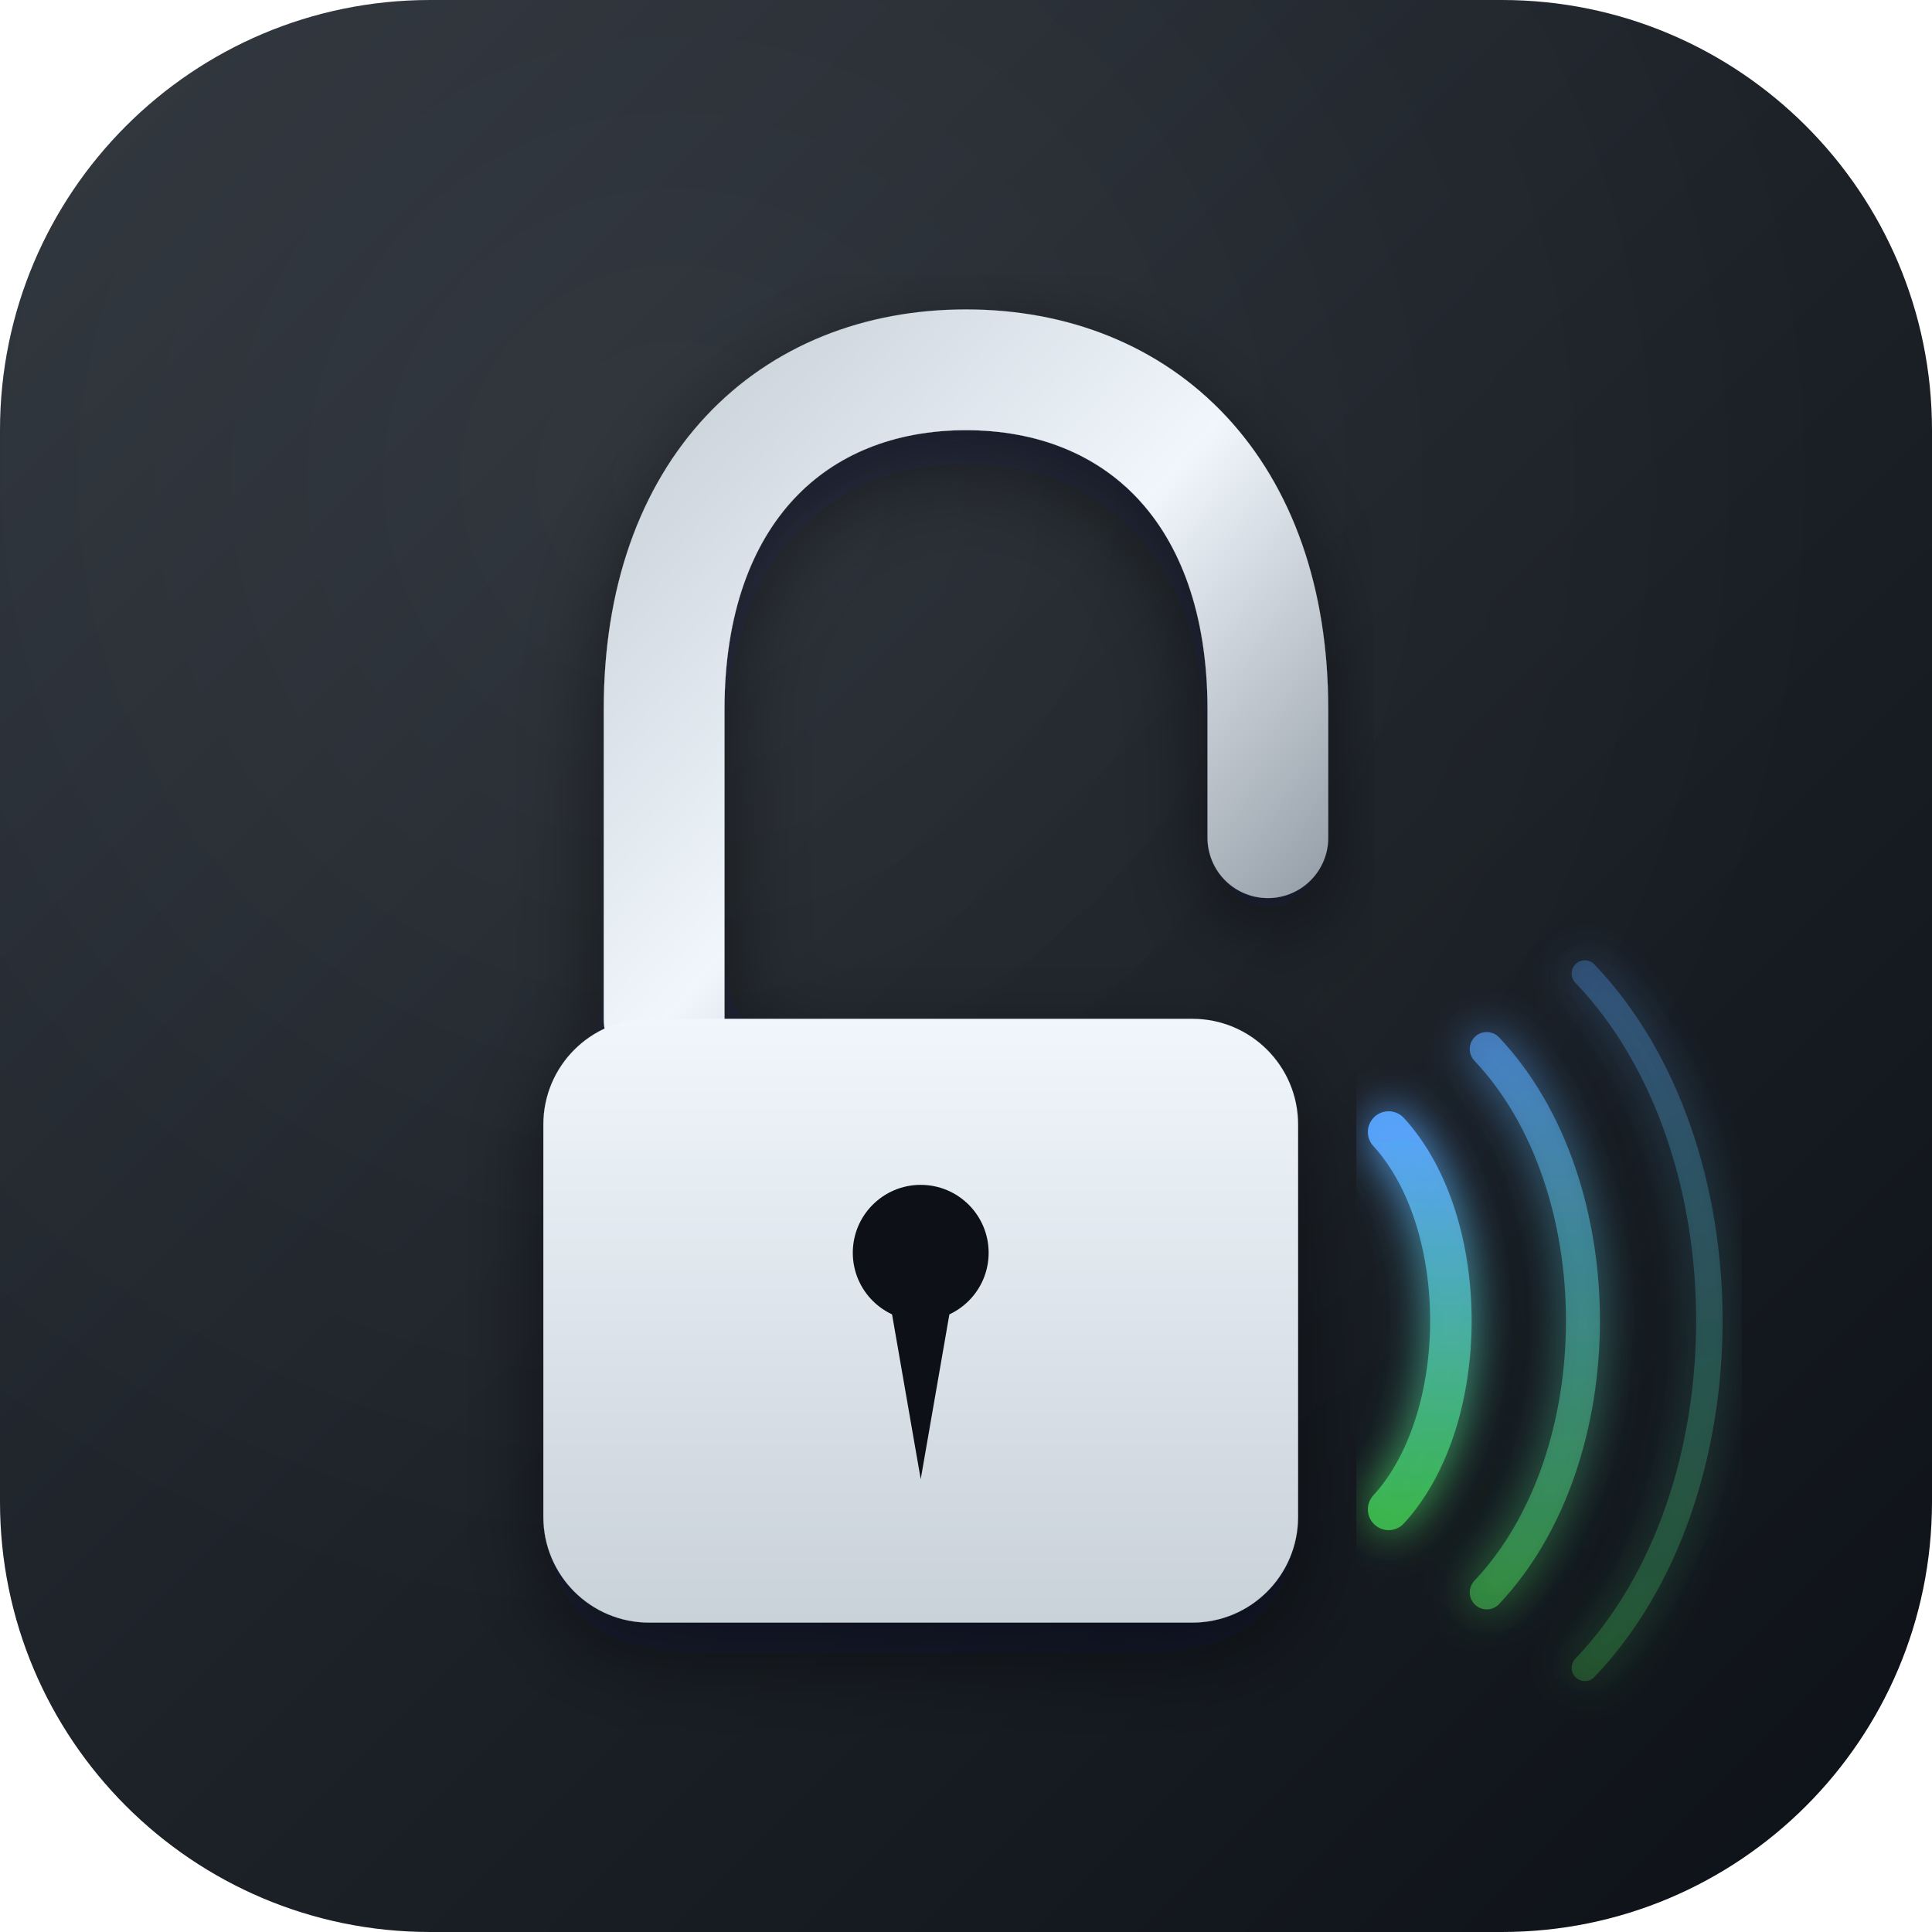
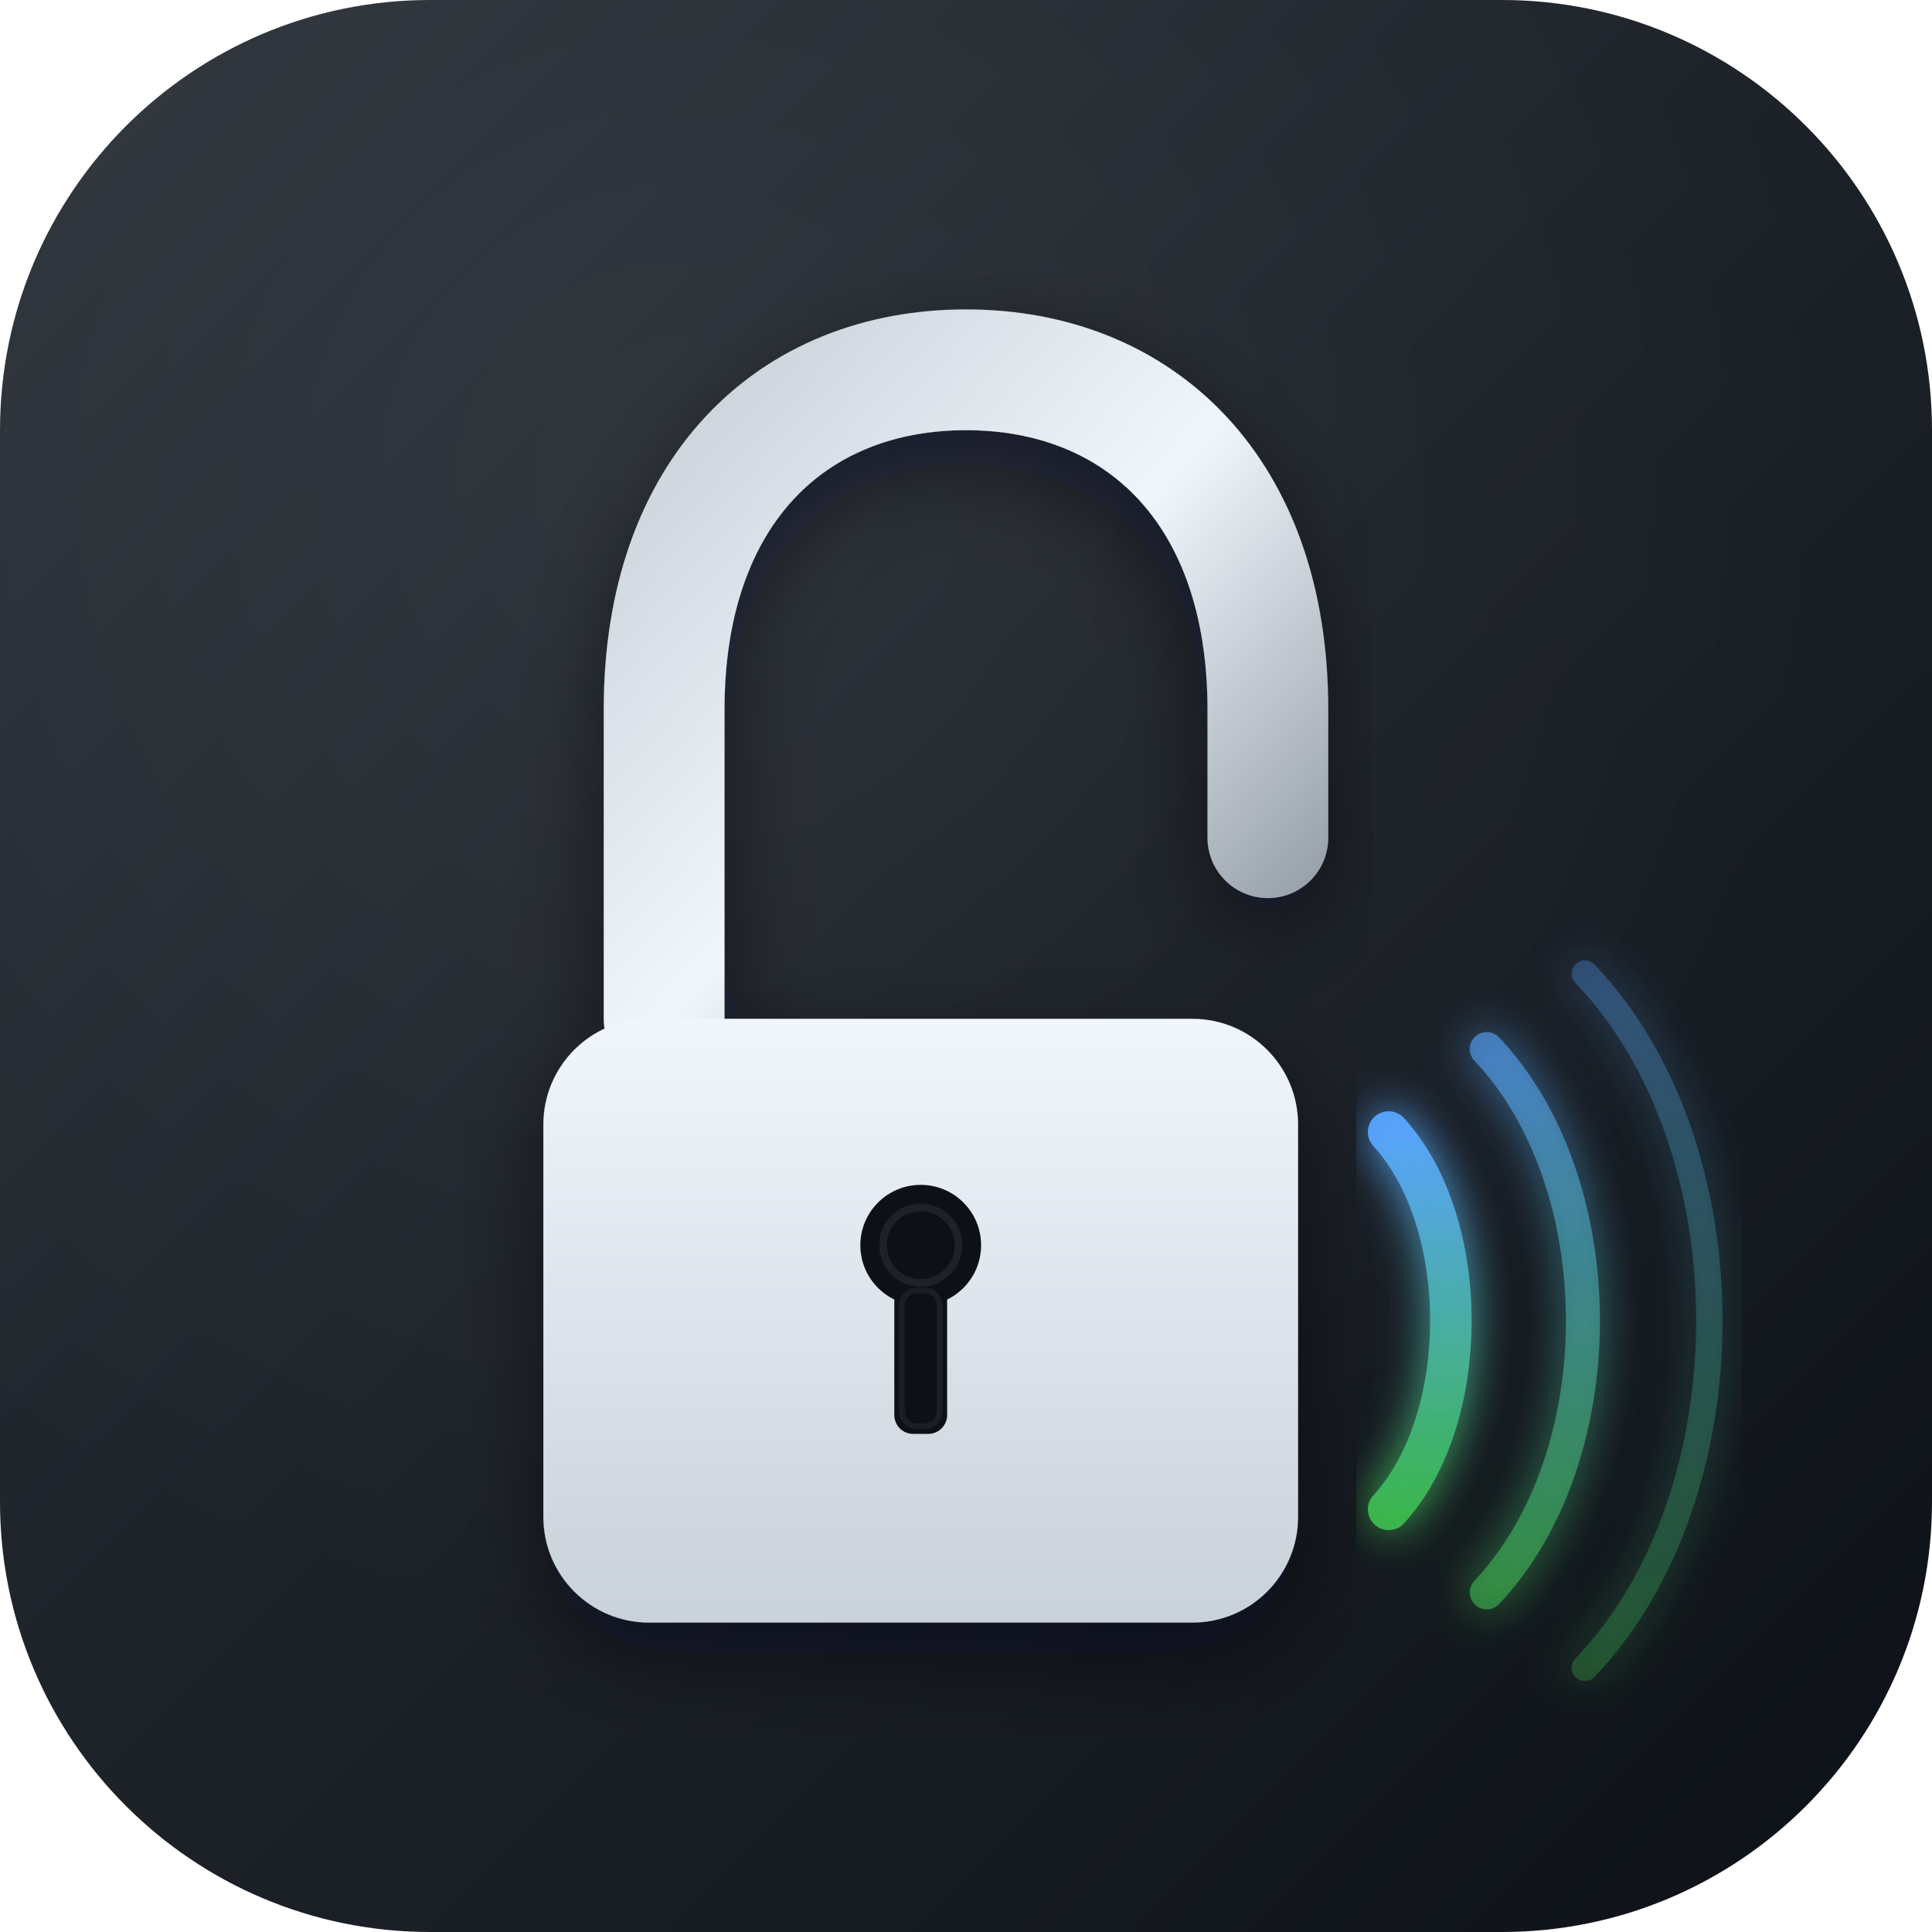
<svg xmlns="http://www.w3.org/2000/svg" viewBox="0 0 512 512">
  <defs>
    <linearGradient id="bg" x1="0%" y1="0%" x2="100%" y2="100%">
      <stop offset="0%" stop-color="#2d333b" />
      <stop offset="100%" stop-color="#0d1117" />
    </linearGradient>
    <radialGradient id="glass" cx="35%" cy="25%" r="60%">
      <stop offset="0%" stop-color="#ffffff" stop-opacity="0.06" />
      <stop offset="100%" stop-color="#ffffff" stop-opacity="0" />
    </radialGradient>
    <linearGradient id="lockFace" x1="50%" y1="0%" x2="50%" y2="100%">
      <stop offset="0%" stop-color="#f0f6fc" />
      <stop offset="100%" stop-color="#c9d1d9" />
    </linearGradient>
    <linearGradient id="shackle" x1="0%" y1="0%" x2="100%" y2="100%">
      <stop offset="0%" stop-color="#c9d1d9" />
      <stop offset="50%" stop-color="#f0f6fc" />
      <stop offset="100%" stop-color="#8b949e" />
    </linearGradient>
    <linearGradient id="arc" x1="0%" y1="0%" x2="0%" y2="100%">
      <stop offset="0%" stop-color="#58a6ff" />
      <stop offset="100%" stop-color="#3fb950" />
    </linearGradient>
    <filter id="dropShadow">
      <feDropShadow dx="0" dy="8" stdDeviation="12" flood-color="#010409" flood-opacity="0.5" />
    </filter>
    <filter id="softGlow">
      <feGaussianBlur stdDeviation="6" result="glow" />
      <feMerge>
        <feMergeNode in="glow" />
        <feMergeNode in="SourceGraphic" />
      </feMerge>
    </filter>
  </defs>
  <rect width="512" height="512" rx="114" fill="url(#bg)" />
  <rect width="512" height="512" rx="114" fill="url(#glass)" />
  <g filter="url(#dropShadow)">
    <path d="M 176 270 L 176 188 C 176 130 210 98 256 98 C 302 98 336 130 336 188 L 336 222" stroke="url(#shackle)" stroke-width="32" stroke-linecap="round" fill="none" />
    <rect x="144" y="270" width="200" height="160" rx="28" fill="url(#lockFace)" />
  </g>
-   <circle cx="244" cy="332" r="18" fill="#0d1117" />
-   <path d="M 236 346 L 244 392 L 252 346 Z" fill="#0d1117" />
+   <circle cx="244" cy="330" r="16" fill="#0d1117" />
+   <rect x="237" y="340" width="14" height="40" rx="5" fill="#0d1117" />
+   <circle cx="244" cy="330" r="10" fill="none" stroke="#2d333b" stroke-width="2" opacity="0.5" />
+   <rect x="239" y="342" width="10" height="36" rx="4" fill="none" stroke="#2d333b" stroke-width="1.5" opacity="0.4" />
  <g filter="url(#softGlow)">
    <path d="M 368 300 C 390 324 390 376 368 400" stroke="url(#arc)" stroke-width="11" stroke-linecap="round" fill="none" opacity="0.95" />
    <path d="M 394 278 C 428 314 428 386 394 422" stroke="url(#arc)" stroke-width="9" stroke-linecap="round" fill="none" opacity="0.6" />
    <path d="M 420 258 C 464 304 464 396 420 442" stroke="url(#arc)" stroke-width="7" stroke-linecap="round" fill="none" opacity="0.3" />
  </g>
</svg>
